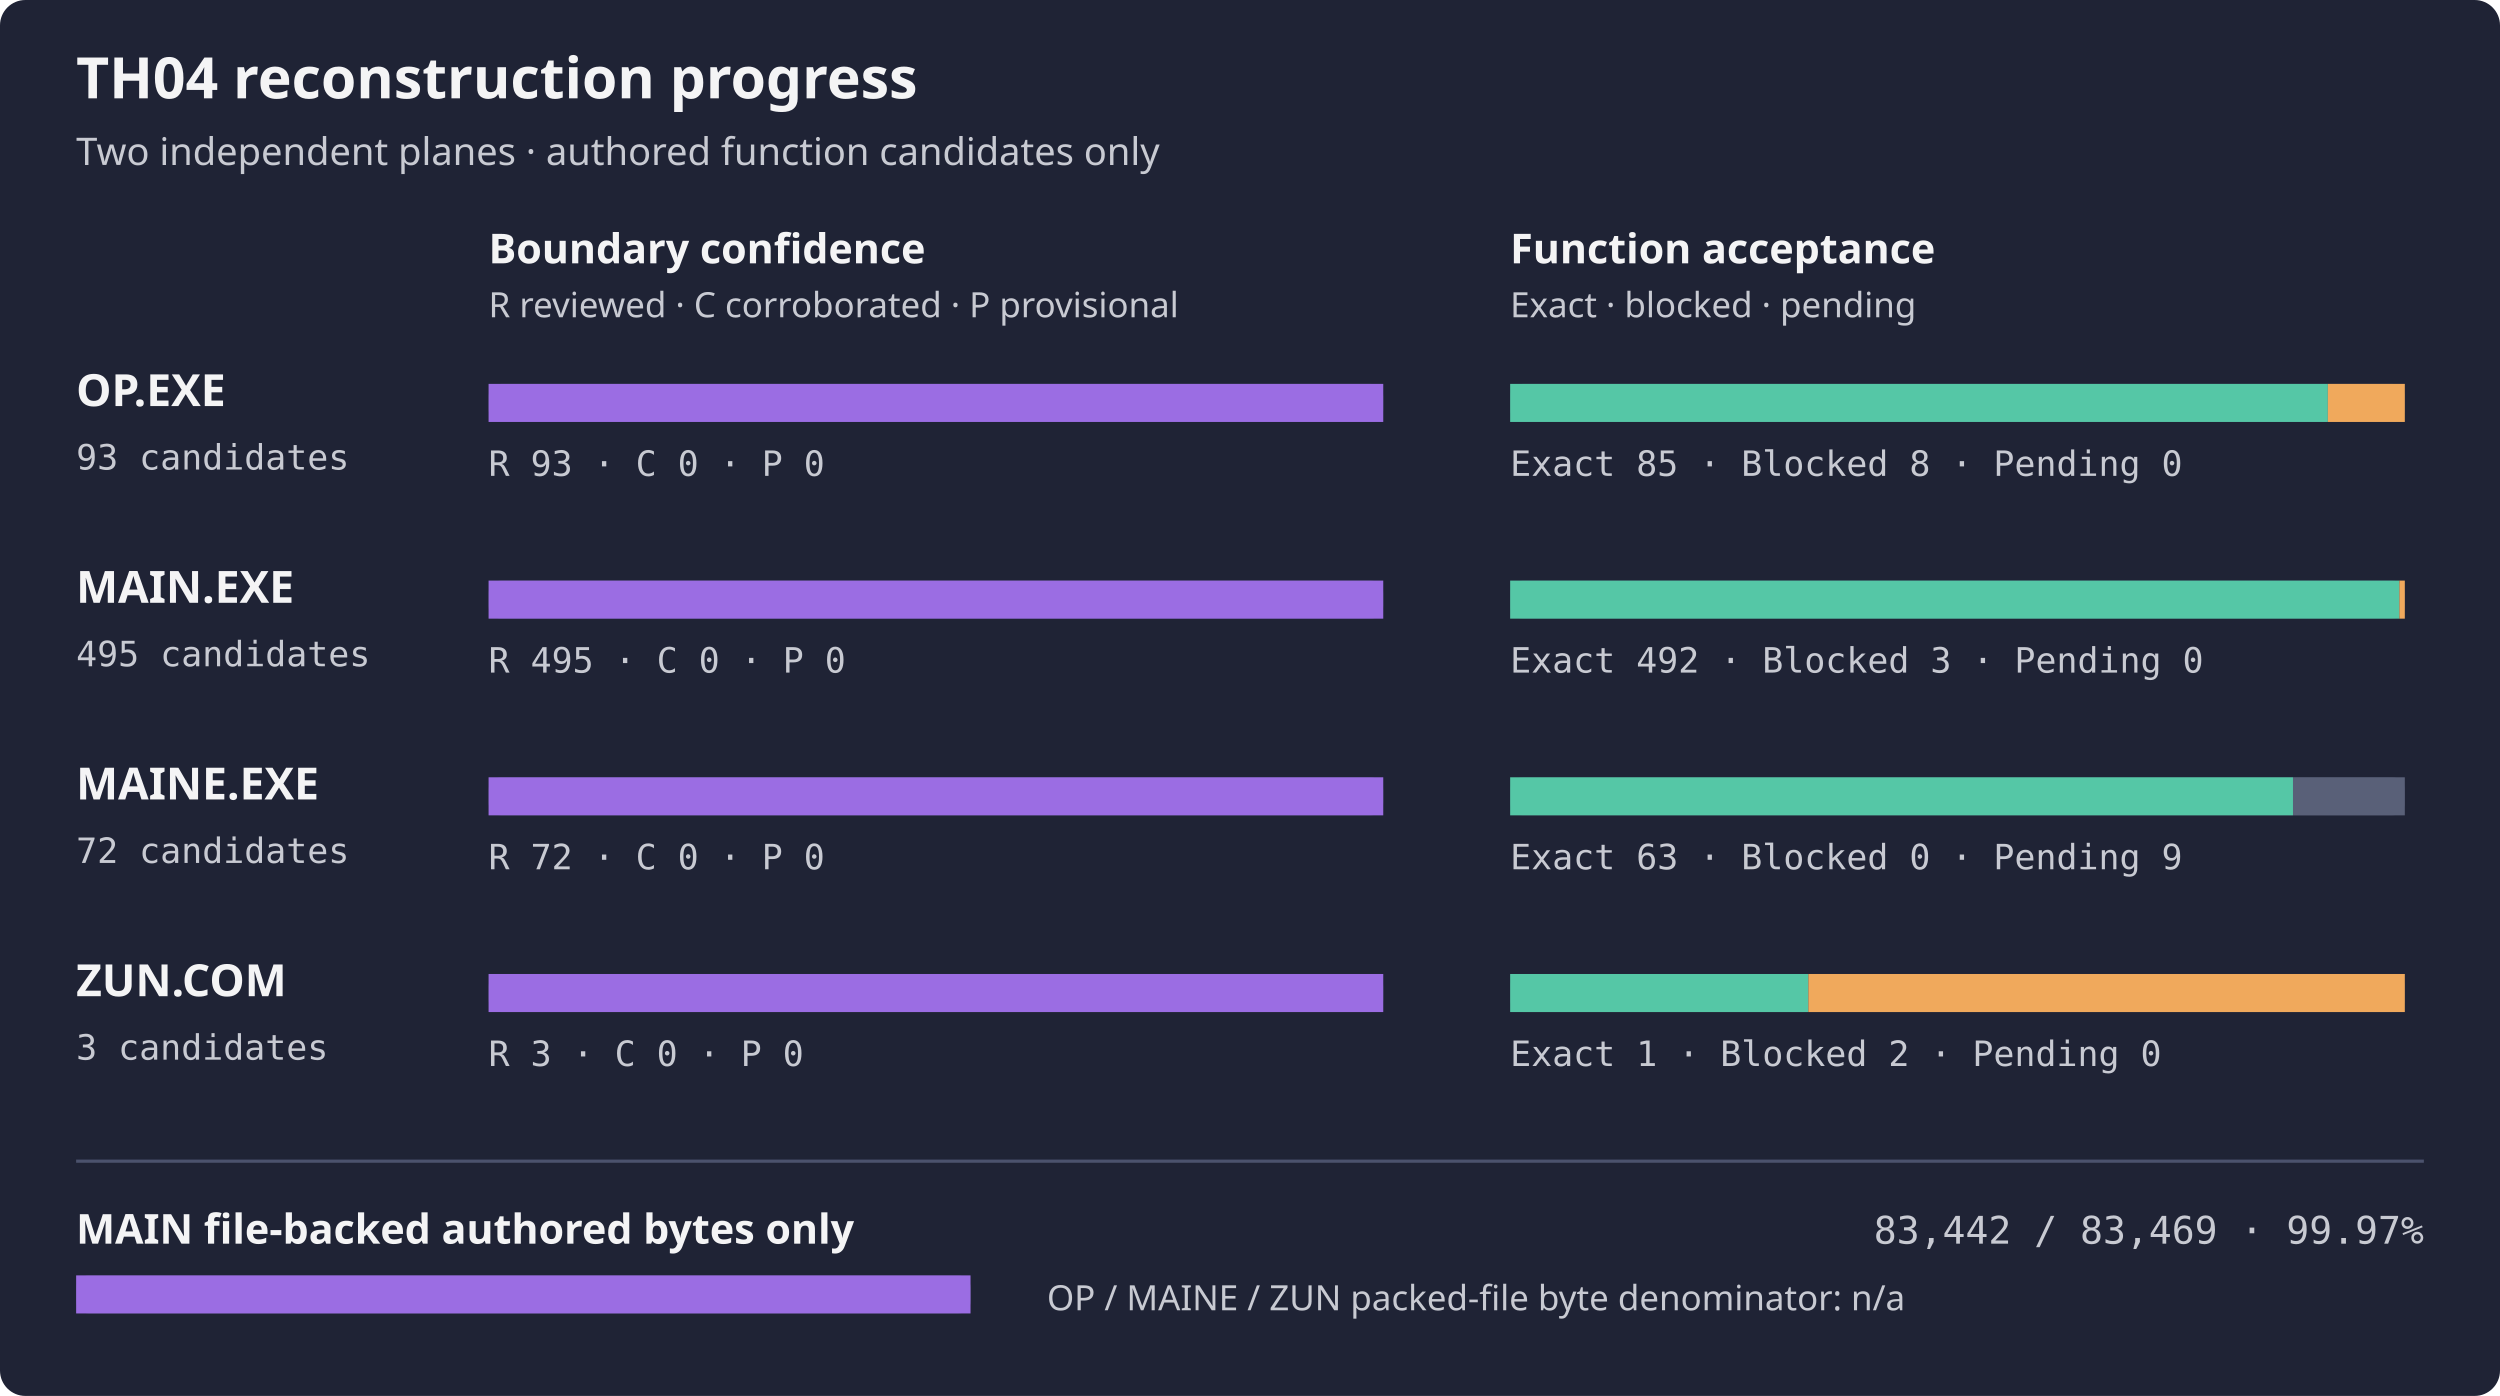
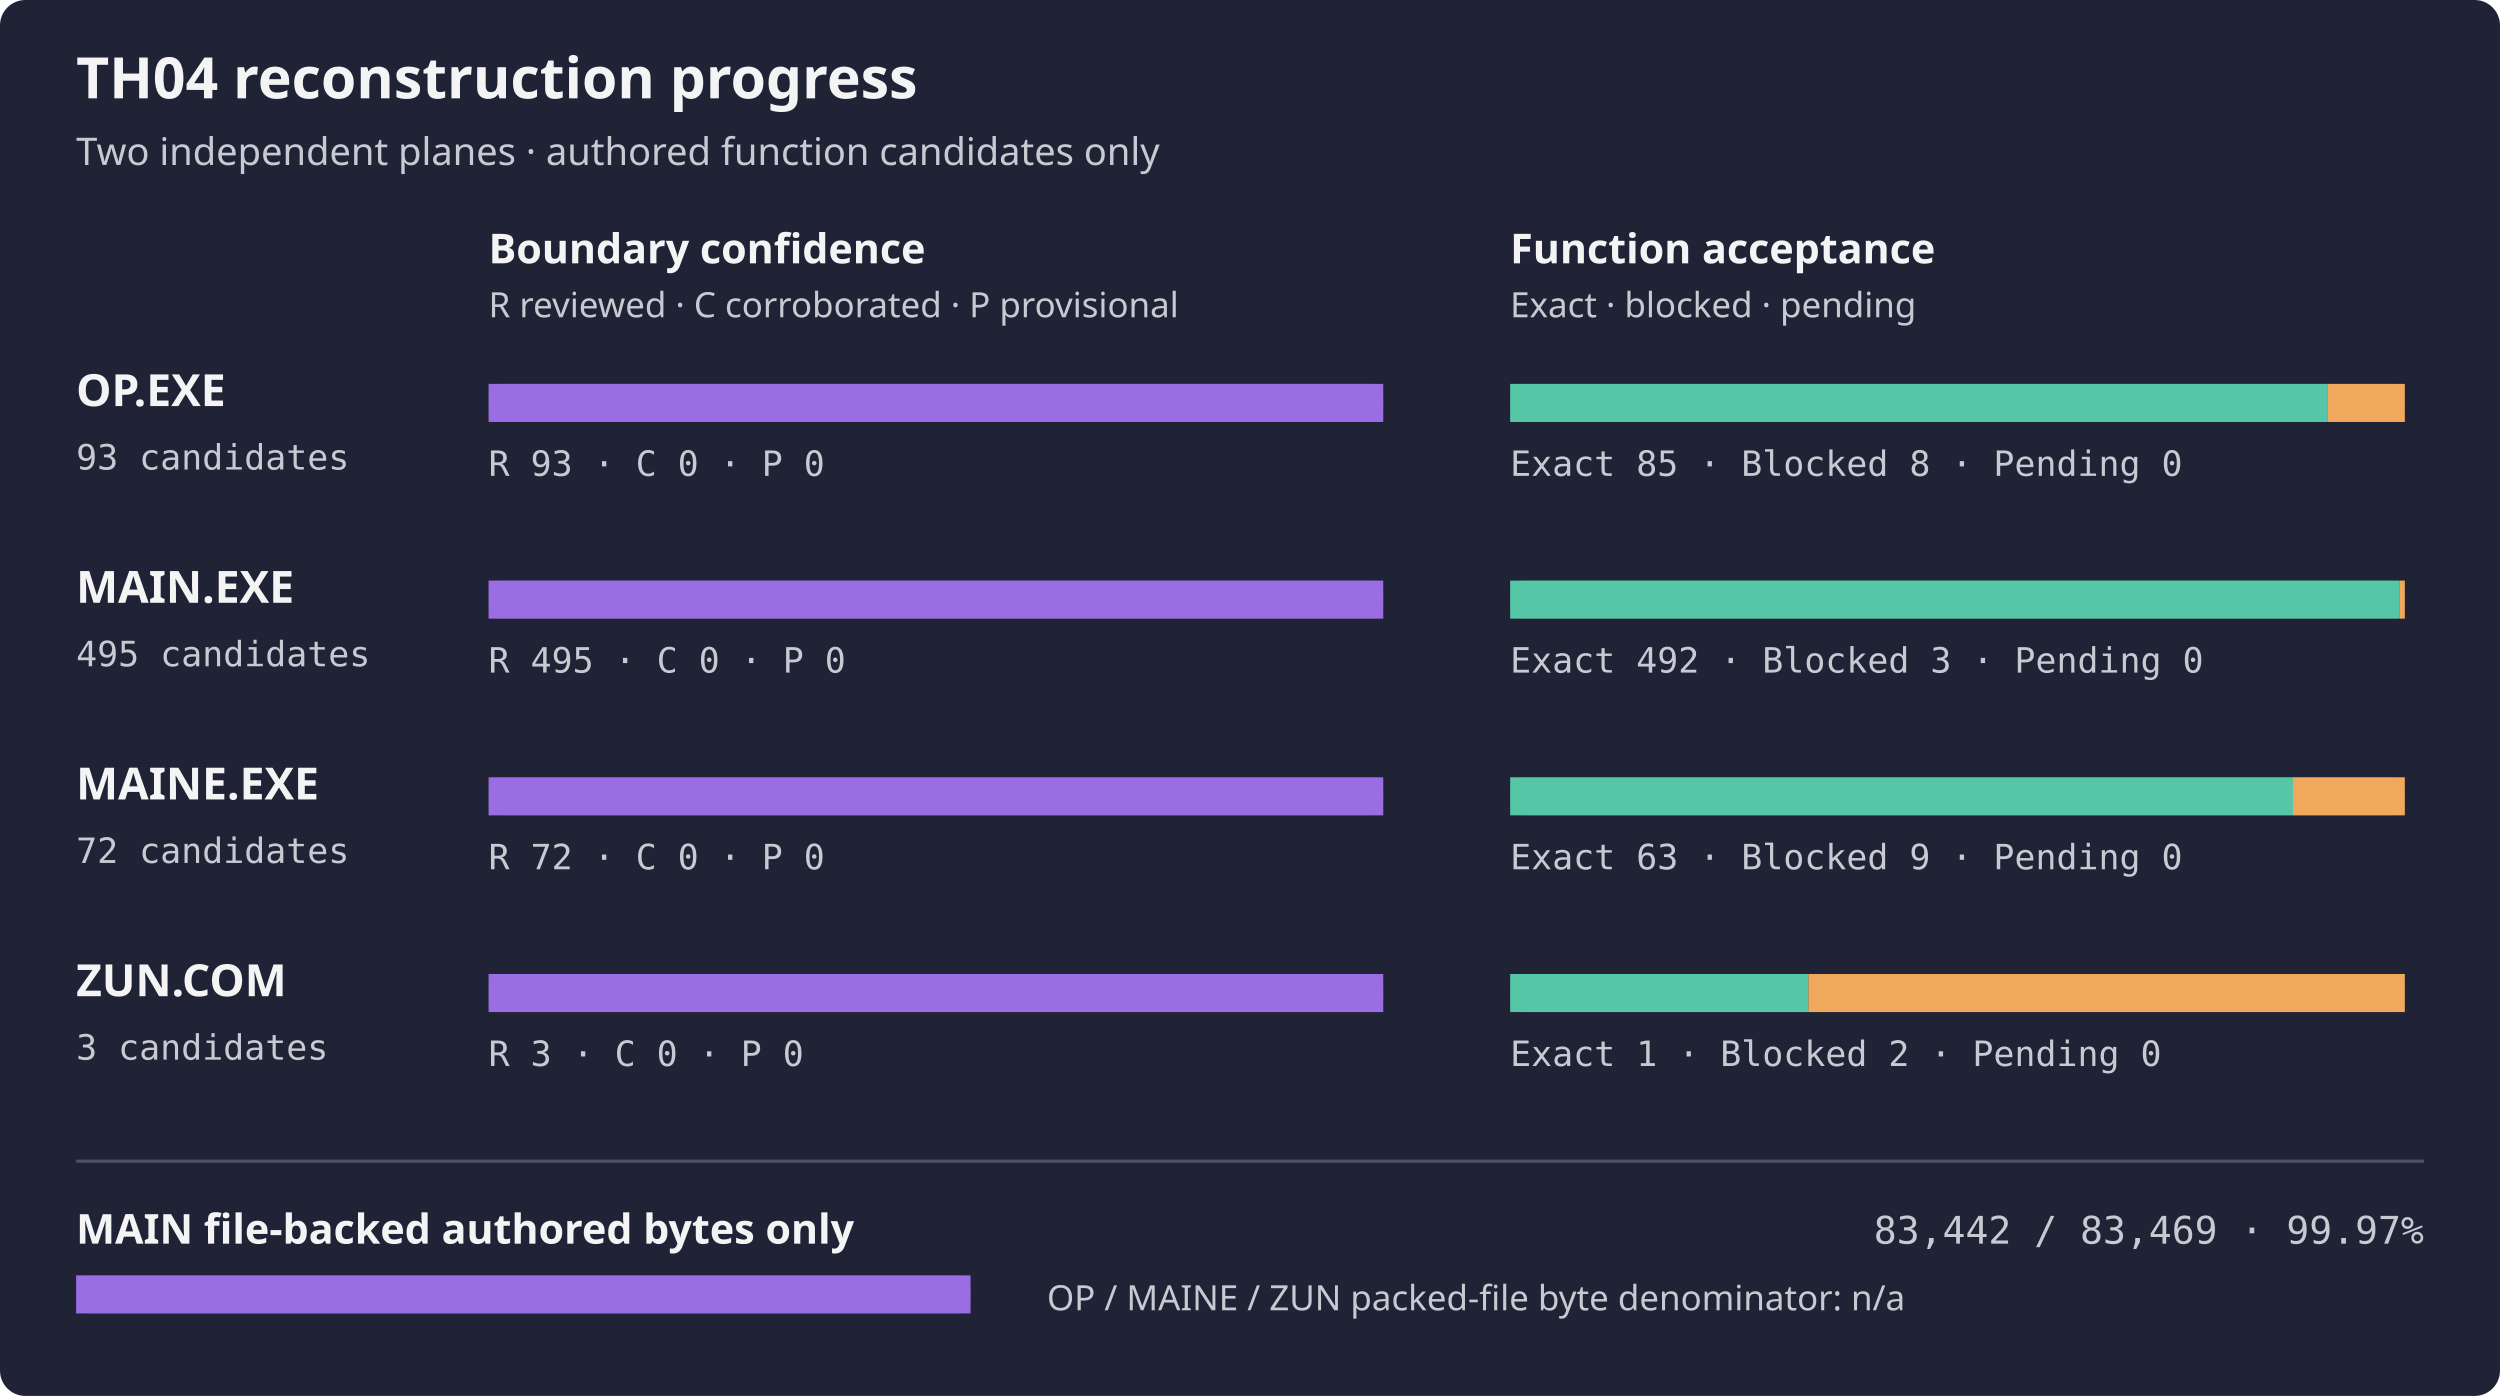
<svg xmlns="http://www.w3.org/2000/svg" width="788" height="440" role="img" aria-label="TH04 per-artifact reconstruction progress">
  <rect width="788" height="440" rx="8" fill="#1f2335" />
  <text x="24" y="31" fill="#f4f4f5" font-family="sans-serif" font-size="18" font-weight="600">TH04 reconstruction progress</text>
  <text x="24" y="52" fill="#c8cad2" font-family="sans-serif" font-size="12">Two independent planes · authored function candidates only</text>
  <text x="154" y="83" fill="#f4f4f5" font-family="sans-serif" font-size="13" font-weight="600">Boundary confidence</text>
  <text x="476" y="83" fill="#f4f4f5" font-family="sans-serif" font-size="13" font-weight="600">Function acceptance</text>
  <text x="154" y="100" fill="#c8cad2" font-family="sans-serif" font-size="11">R reviewed · C corroborated · P provisional</text>
  <text x="476" y="100" fill="#c8cad2" font-family="sans-serif" font-size="11">Exact · blocked · pending</text>
  <text x="24" y="128" fill="#f4f4f5" font-family="sans-serif" font-size="14" font-weight="600">OP.EXE</text>
  <text x="24" y="148" fill="#c8cad2" font-family="monospace" font-size="11">93 candidates</text>
  <rect x="154" y="121" width="282" height="12" rx="4" fill="#353b52" />
  <rect x="154.00" y="121" width="282.00" height="12" fill="#9b6de3" />
  <rect x="476" y="121" width="282" height="12" rx="4" fill="#353b52" />
  <rect x="476.00" y="121" width="257.74" height="12" fill="#55c7a6" />
  <rect x="733.74" y="121" width="24.26" height="12" fill="#f0a95c" />
  <text x="154" y="150" fill="#c8cad2" font-family="monospace" font-size="11">R 93 · C 0 · P 0</text>
  <text x="476" y="150" fill="#c8cad2" font-family="monospace" font-size="11">Exact 85 · Blocked 8 · Pending 0</text>
  <text x="24" y="190" fill="#f4f4f5" font-family="sans-serif" font-size="14" font-weight="600">MAIN.EXE</text>
  <text x="24" y="210" fill="#c8cad2" font-family="monospace" font-size="11">495 candidates</text>
  <rect x="154" y="183" width="282" height="12" rx="4" fill="#353b52" />
  <rect x="154.00" y="183" width="282.00" height="12" fill="#9b6de3" />
  <rect x="476" y="183" width="282" height="12" rx="4" fill="#353b52" />
  <rect x="476.00" y="183" width="280.29" height="12" fill="#55c7a6" />
  <rect x="756.29" y="183" width="1.71" height="12" fill="#f0a95c" />
  <text x="154" y="212" fill="#c8cad2" font-family="monospace" font-size="11">R 495 · C 0 · P 0</text>
  <text x="476" y="212" fill="#c8cad2" font-family="monospace" font-size="11">Exact 492 · Blocked 3 · Pending 0</text>
  <text x="24" y="252" fill="#f4f4f5" font-family="sans-serif" font-size="14" font-weight="600">MAINE.EXE</text>
  <text x="24" y="272" fill="#c8cad2" font-family="monospace" font-size="11">72 candidates</text>
  <rect x="154" y="245" width="282" height="12" rx="4" fill="#353b52" />
  <rect x="154.00" y="245" width="282.00" height="12" fill="#9b6de3" />
  <rect x="476" y="245" width="282" height="12" rx="4" fill="#353b52" />
  <rect x="476.00" y="245" width="246.75" height="12" fill="#55c7a6" />
-   <rect x="722.75" y="245" width="35.25" height="12" fill="#596078" />
+   <rect x="722.75" y="245" width="35.25" height="12" fill="#f0a95c" />
  <text x="154" y="274" fill="#c8cad2" font-family="monospace" font-size="11">R 72 · C 0 · P 0</text>
-   <text x="476" y="274" fill="#c8cad2" font-family="monospace" font-size="11">Exact 63 · Blocked 0 · Pending 9</text>
+   <text x="476" y="274" fill="#c8cad2" font-family="monospace" font-size="11">Exact 63 · Blocked 9 · Pending 0</text>
  <text x="24" y="314" fill="#f4f4f5" font-family="sans-serif" font-size="14" font-weight="600">ZUN.COM</text>
  <text x="24" y="334" fill="#c8cad2" font-family="monospace" font-size="11">3 candidates</text>
  <rect x="154" y="307" width="282" height="12" rx="4" fill="#353b52" />
  <rect x="154.00" y="307" width="282.00" height="12" fill="#9b6de3" />
  <rect x="476" y="307" width="282" height="12" rx="4" fill="#353b52" />
  <rect x="476.00" y="307" width="94.00" height="12" fill="#55c7a6" />
  <rect x="570.00" y="307" width="188.00" height="12" fill="#f0a95c" />
  <text x="154" y="336" fill="#c8cad2" font-family="monospace" font-size="11">R 3 · C 0 · P 0</text>
  <text x="476" y="336" fill="#c8cad2" font-family="monospace" font-size="11">Exact 1 · Blocked 2 · Pending 0</text>
  <path d="M24 366 H764" stroke="#4b526d" />
  <text x="24" y="392" fill="#f4f4f5" font-family="sans-serif" font-size="13" font-weight="600">MAIN file-backed authored bytes only</text>
  <text x="764" y="392" fill="#c8cad2" text-anchor="end" font-family="monospace" font-size="12">83,442 / 83,469 · 99.97%</text>
  <rect x="24" y="402" width="282" height="12" rx="4" fill="#353b52" />
  <rect x="24" y="402" width="281.91" height="12" fill="#9b6de3" />
  <text x="330" y="413" fill="#c8cad2" font-family="sans-serif" font-size="11">OP / MAINE / ZUN packed-file byte denominator: n/a</text>
</svg>
